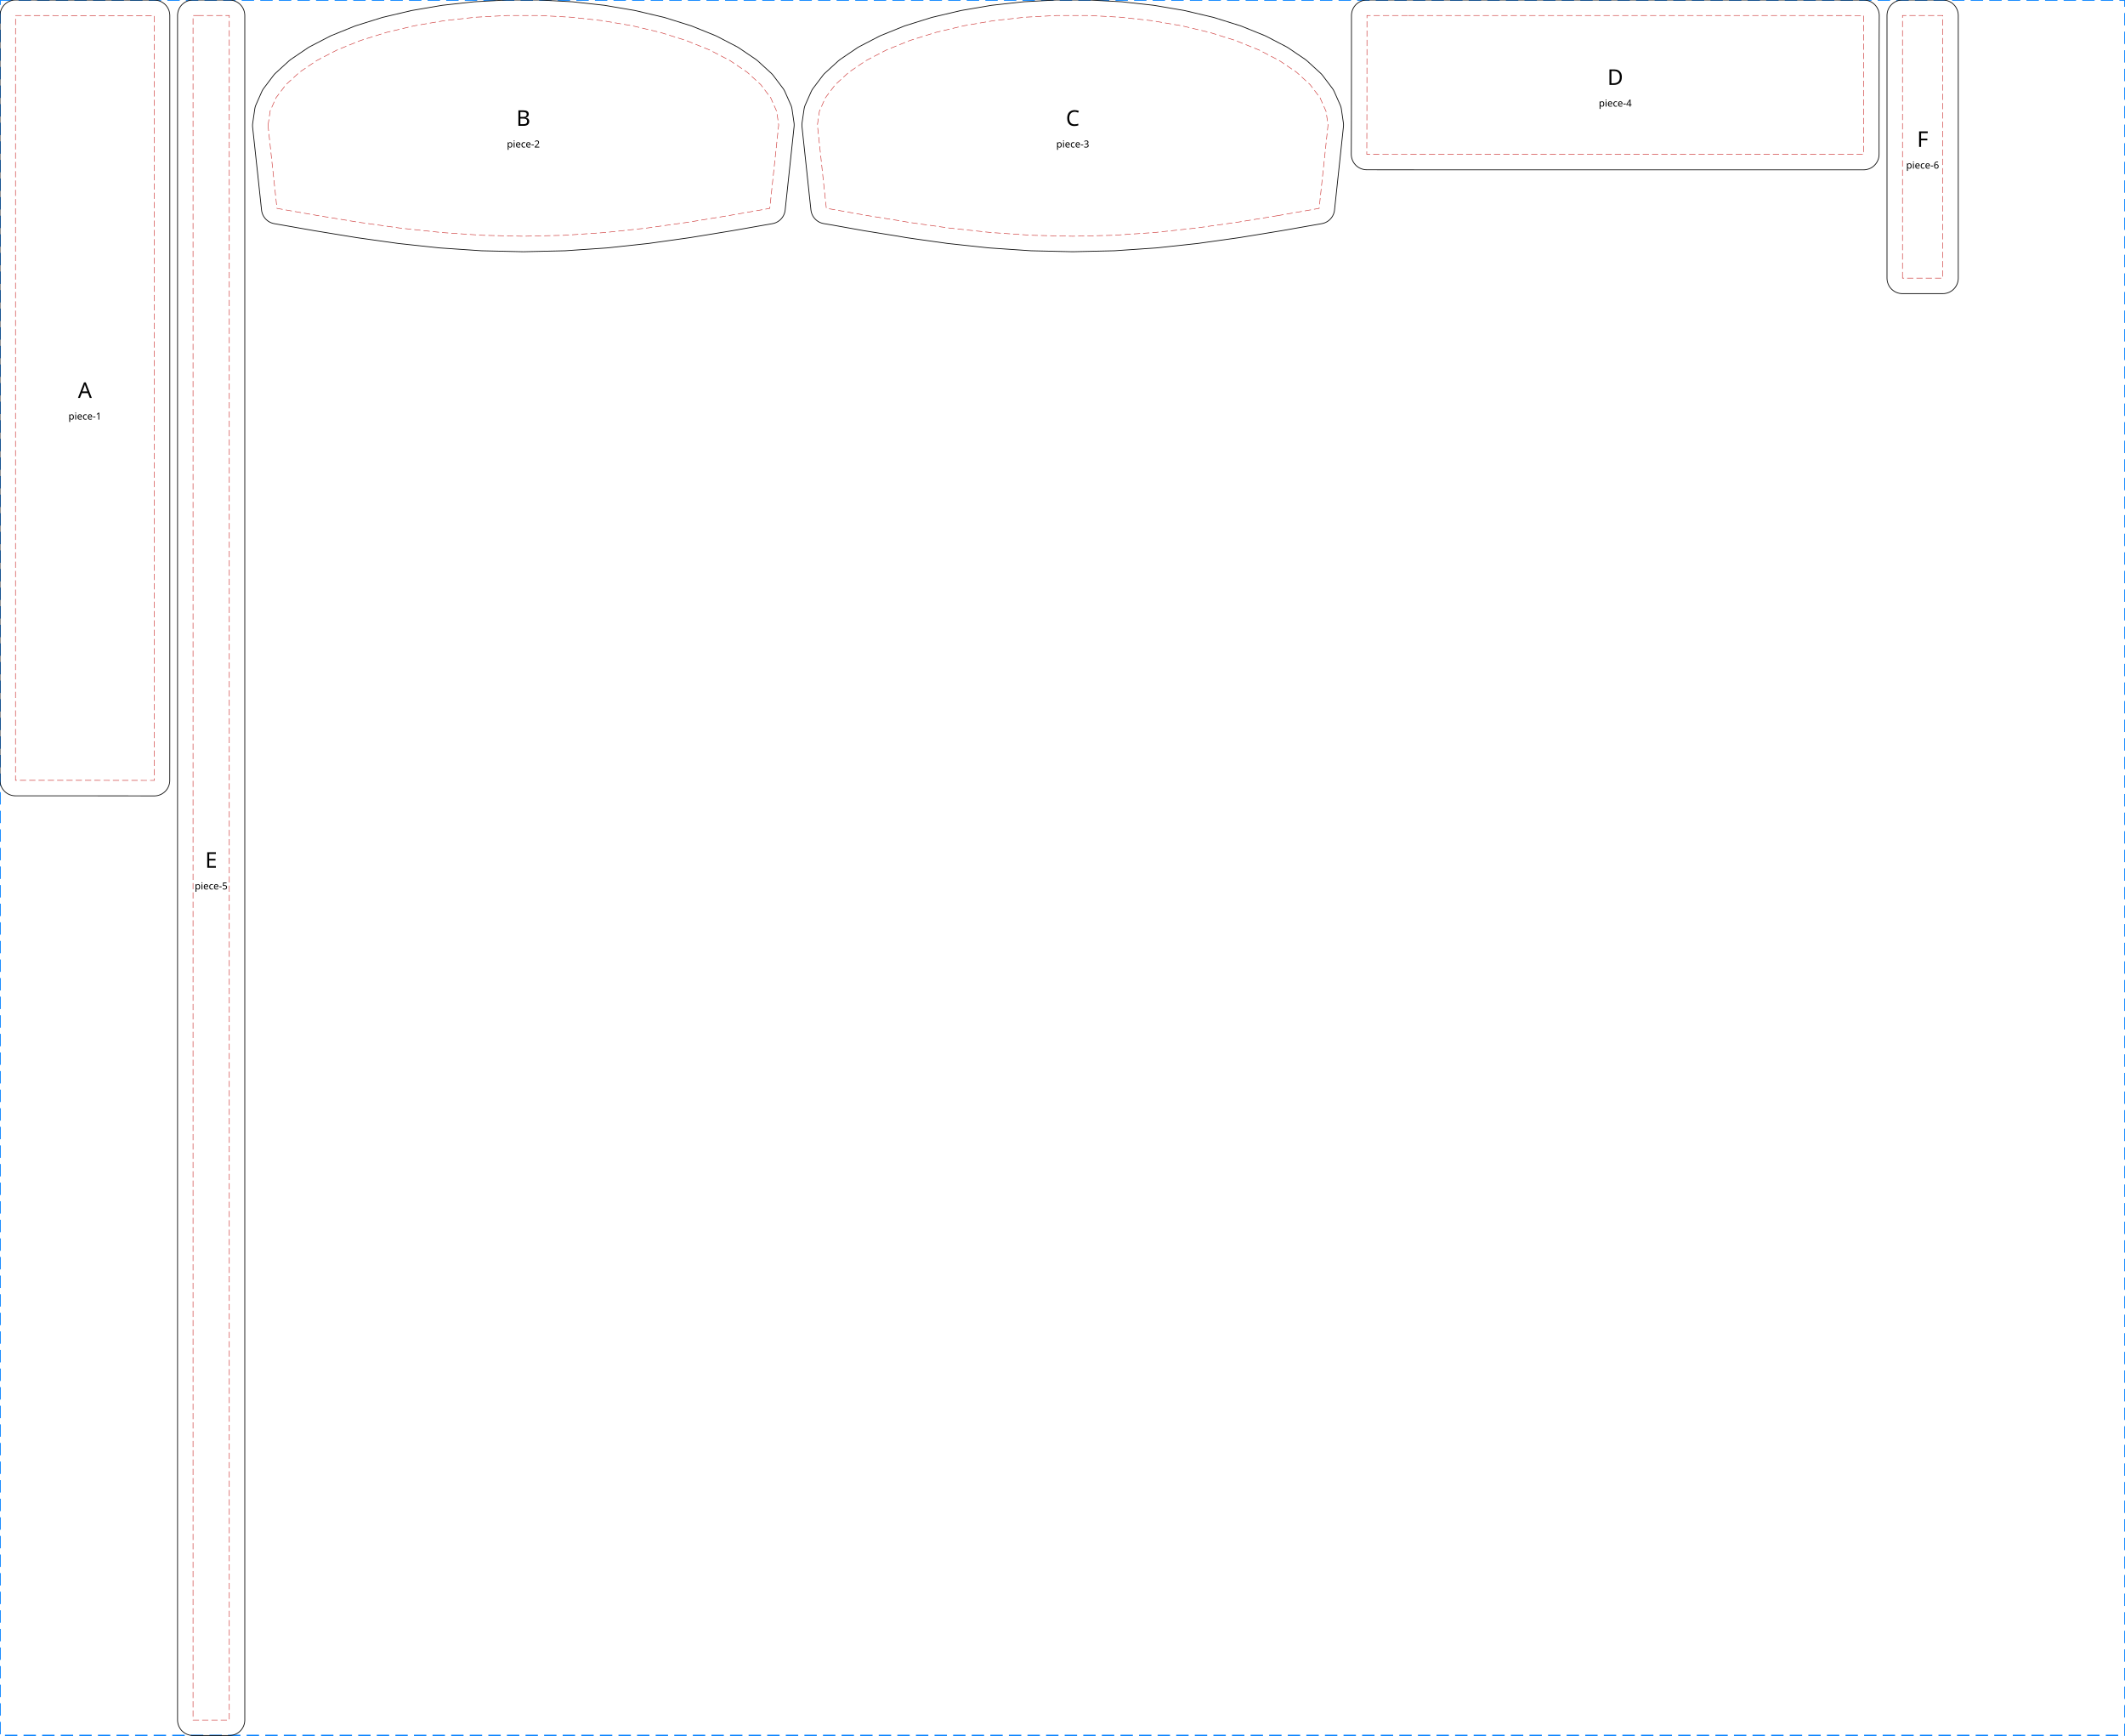
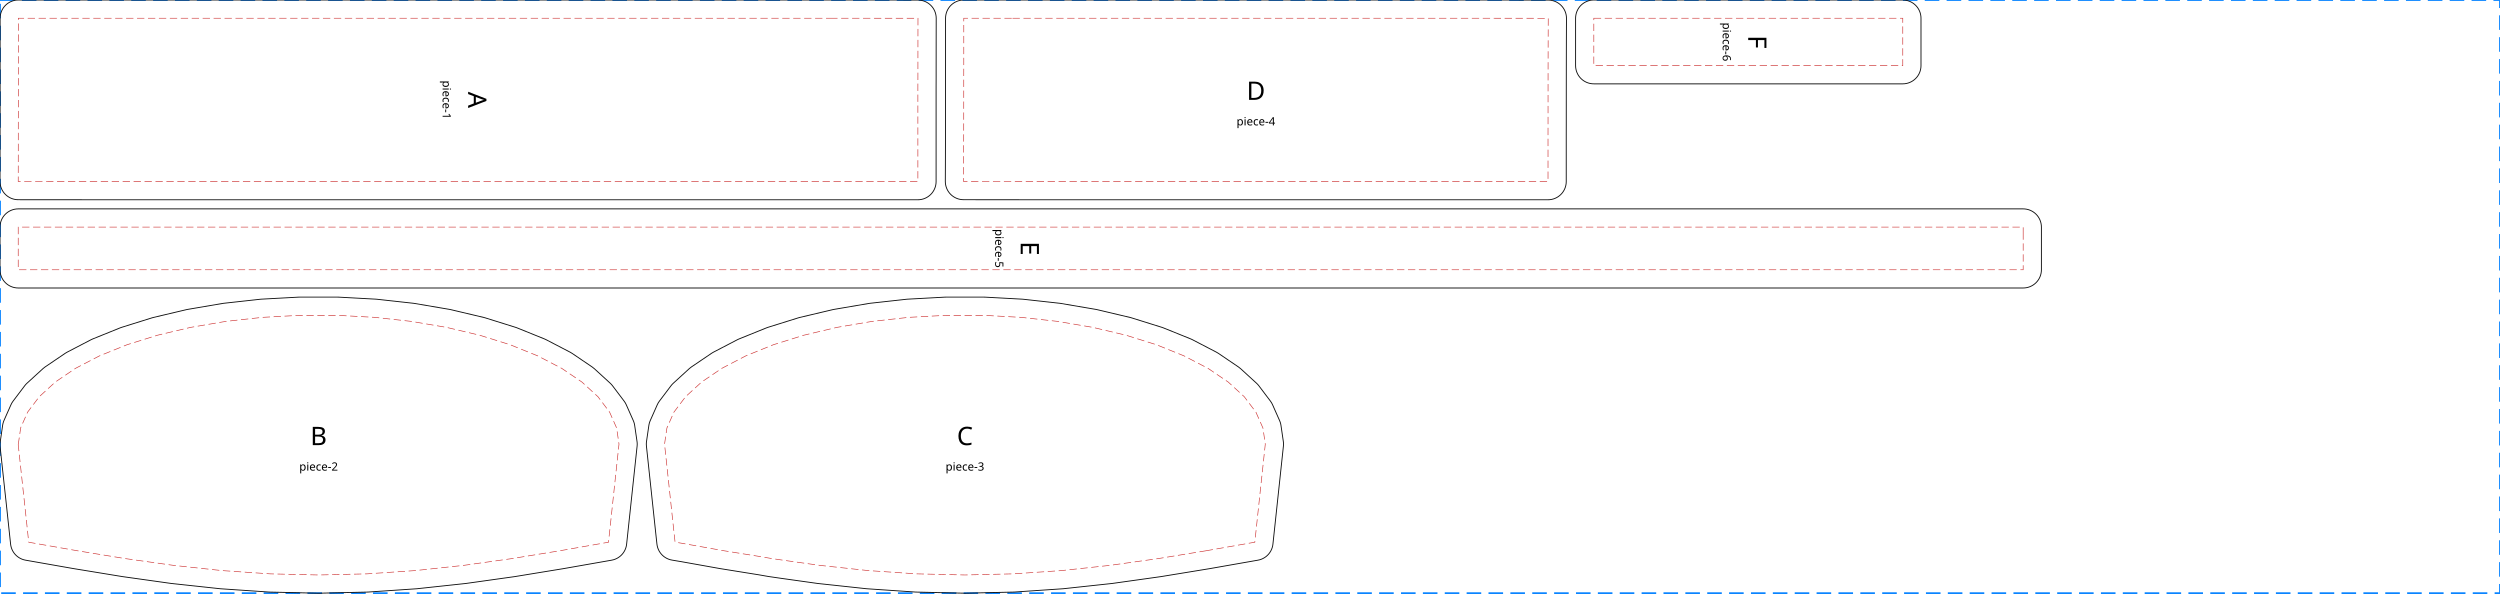
- <svg xmlns="http://www.w3.org/2000/svg" width="1371.6mm" height="1119.999mm" viewBox="0 0 1371.600 1119.999">
-   <rect x="0" y="0" width="1371.600" height="1119.999" fill="none" stroke="#0a84ff" stroke-width="1" stroke-dasharray="8 4" />
-   <g id="piece-1-c1" class="piece" transform="translate(0.000 0.000) rotate(0)">
+ <svg xmlns="http://www.w3.org/2000/svg" width="1371.6mm" height="325.453mm" viewBox="0 0 1371.600 325.453">
+   <rect x="0" y="0" width="1371.600" height="325.453" fill="none" stroke="#0a84ff" stroke-width="1" stroke-dasharray="8 4" />
+   <g id="piece-1-c1" class="piece" transform="translate(513.640 0.000) rotate(90)">
    <polygon points="0.004,58.146 0.003,64.166 0.002,68.673 0.002,73.159 0.001,77.960 0.001,82.739 0.001,88.064 0.001,93.365 0.000,99.355 0.000,105.319 0.000,112.042 0.000,118.734 0.000,123.718 0.000,128.670 0.000,133.621 0.000,139.076 0.000,144.494 0.000,149.913 0.000,155.793 0.000,161.635 0.000,167.476 0.000,173.724 0.000,179.930 0.000,186.136 0.000,192.679 0.000,199.179 0.000,205.679 0.000,210.761 0.000,215.798 0.000,220.835 0.000,225.871 0.000,231.053 0.000,236.188 0.000,241.324 0.000,246.459 0.000,251.674 0.000,256.843 0.000,262.012 0.000,267.181 0.000,272.362 0.000,277.498 0.000,282.633 0.000,287.769 0.000,292.850 0.000,297.887 0.000,302.924 0.000,307.961 0.000,314.504 0.000,321.004 0.000,327.504 0.000,333.752 0.000,339.958 0.000,346.164 0.000,352.044 0.000,357.886 0.000,363.727 0.000,369.182 0.000,374.600 0.000,380.019 0.000,385.003 0.000,389.955 0.000,394.906 0.000,401.628 0.000,408.320 0.000,414.311 0.000,420.275 0.000,425.599 0.000,430.900 0.000,435.701 0.000,440.480 0.000,444.986 0.000,449.472 0.000,455.507 0.000,461.541 0.000,467.575 0.000,473.609 0.000,479.644 0.000,485.678 0.000,491.712 0.000,497.934 0.000,503.581 0.048,504.561 0.192,505.532 0.431,506.484 0.761,507.408 1.181,508.295 1.685,509.137 2.270,509.925 2.929,510.652 3.656,511.311 4.444,511.896 5.286,512.400 6.173,512.820 7.097,513.150 8.049,513.389 9.020,513.533 10.000,513.581 16.229,513.581 22.657,513.581 29.086,513.581 35.515,513.581 41.943,513.581 48.372,513.581 54.801,513.581 61.212,513.581 67.433,513.603 67.464,513.603 73.873,513.605 80.284,513.610 86.698,513.617 93.117,513.627 99.547,513.640 100.528,513.594 101.499,513.452 102.452,513.215 103.377,512.886 104.265,512.468 105.108,511.965 105.898,511.381 106.627,510.723 107.287,509.997 107.873,509.209 108.379,508.368 108.801,507.481 109.133,506.557 109.373,505.605 109.518,504.634 109.568,503.654 109.576,497.636 109.582,491.617 109.587,485.598 109.590,479.577 109.593,473.557 109.595,467.536 109.596,461.515 109.598,455.494 109.598,449.474 109.599,444.967 109.600,440.481 109.600,435.680 109.600,430.901 109.600,425.576 109.601,420.275 109.601,414.285 109.601,408.321 109.601,401.599 109.601,394.906 109.601,389.922 109.601,384.970 109.601,380.019 109.601,374.564 109.601,369.146 109.601,363.727 109.601,357.847 109.601,346.164 109.601,339.916 109.601,333.710 109.601,314.461 109.601,307.961 109.601,302.879 109.601,297.842 109.601,292.805 109.601,287.769 109.601,282.587 109.601,272.316 109.601,267.181 109.601,261.966 109.601,251.628 109.601,246.459 109.601,236.142 109.601,231.007 109.601,225.871 109.601,210.716 109.601,205.679 109.601,199.136 109.601,192.636 109.601,186.136 109.601,179.888 109.601,173.682 109.601,167.476 109.601,161.596 109.601,155.754 109.601,149.913 109.601,144.458 109.601,139.040 109.601,133.621 109.601,128.637 109.601,123.685 109.601,68.654 109.601,64.168 109.601,58.134 109.601,52.099 109.601,46.065 109.601,40.031 109.601,33.996 109.601,27.962 109.601,21.928 109.601,15.706 109.601,10.059 109.553,9.079 109.409,8.108 109.171,7.156 108.840,6.232 108.420,5.345 107.916,4.504 107.331,3.715 106.672,2.988 105.945,2.329 105.157,1.745 104.315,1.240 103.428,0.820 102.504,0.490 101.552,0.251 100.581,0.107 99.601,0.059 86.944,0.059 80.515,0.059 74.087,0.059 67.658,0.059 61.229,0.059 54.800,0.059 48.390,0.059 42.168,0.037 42.137,0.037 35.728,0.035 29.317,0.030 22.903,0.023 16.484,0.013 10.054,0.000 9.074,0.046 8.102,0.188 7.149,0.425 6.224,0.754 5.336,1.172 4.493,1.675 3.703,2.259 2.975,2.917 2.314,3.643 1.728,4.431 1.222,5.272 0.801,6.159 0.468,7.083 0.228,8.035 0.083,9.006 0.033,9.986 0.025,16.004 0.019,22.023 0.014,28.042 0.011,34.063 0.008,40.083 0.006,46.104 0.005,52.125" fill="none" stroke="#111" stroke-width="0.5" />
    <polygon points="10.004,58.147 10.005,52.127 10.006,46.106 10.008,40.086 10.011,34.067 10.014,28.048 10.019,22.031 10.025,16.014 10.033,10.000 16.466,10.013 22.890,10.023 29.309,10.030 35.722,10.035 42.133,10.037 48.372,10.059 54.801,10.059 61.229,10.059 67.658,10.059 74.087,10.059 80.515,10.059 86.944,10.059 93.372,10.059 99.601,10.059 99.601,15.706 99.601,21.928 99.601,27.962 99.601,33.996 99.601,40.031 99.601,46.065 99.601,52.099 99.601,58.134 99.601,64.168 99.601,68.654 99.601,73.160 99.601,77.939 99.601,82.740 99.601,88.041 99.601,93.365 99.601,99.329 99.601,105.320 99.601,112.012 99.601,118.734 99.601,123.685 99.601,128.637 99.601,133.621 99.601,139.040 99.601,144.458 99.601,149.913 99.601,155.754 99.601,161.596 99.601,167.476 99.601,173.682 99.601,179.888 99.601,186.136 99.601,192.636 99.601,199.136 99.601,205.679 99.601,210.716 99.601,215.753 99.601,220.790 99.601,225.871 99.601,231.007 99.601,236.143 99.601,241.278 99.601,246.459 99.601,251.628 99.601,256.797 99.601,261.966 99.601,267.181 99.601,272.316 99.601,277.452 99.601,282.587 99.601,287.769 99.601,292.805 99.601,297.842 99.601,302.879 99.601,307.961 99.601,314.461 99.601,320.961 99.601,327.504 99.601,333.710 99.601,339.916 99.601,346.164 99.601,352.005 99.601,357.847 99.601,363.727 99.601,369.146 99.601,374.564 99.601,380.019 99.601,384.970 99.601,389.922 99.601,394.906 99.601,401.598 99.601,408.320 99.601,414.284 99.601,420.275 99.600,425.576 99.600,430.900 99.600,435.679 99.600,440.480 99.599,444.966 99.598,449.472 99.598,455.493 99.596,461.513 99.595,467.534 99.593,473.554 99.590,479.573 99.587,485.592 99.582,491.609 99.576,497.626 99.568,503.640 93.135,503.627 86.711,503.617 80.293,503.610 73.879,503.605 67.468,503.603 61.229,503.581 54.801,503.581 48.372,503.581 41.943,503.581 35.515,503.581 29.086,503.581 22.657,503.581 16.229,503.581 10.000,503.581 10.000,497.934 10.000,491.712 10.000,485.678 10.000,479.644 10.000,473.609 10.000,467.575 10.000,461.541 10.000,455.507 10.000,449.472 10.000,444.986 10.000,440.480 10.000,435.701 10.000,430.900 10.000,425.599 10.000,420.275 10.000,414.311 10.000,408.320 10.000,401.628 10.000,394.906 10.000,389.955 10.000,385.003 10.000,380.019 10.000,374.600 10.000,369.182 10.000,363.727 10.000,357.886 10.000,352.044 10.000,346.164 10.000,339.958 10.000,333.752 10.000,327.504 10.000,321.004 10.000,314.504 10.000,307.961 10.000,302.924 10.000,297.887 10.000,292.850 10.000,287.769 10.000,282.633 10.000,277.498 10.000,272.362 10.000,267.181 10.000,262.012 10.000,256.843 10.000,251.674 10.000,246.459 10.000,241.324 10.000,236.188 10.000,231.053 10.000,225.871 10.000,220.835 10.000,215.798 10.000,210.761 10.000,205.679 10.000,199.179 10.000,192.679 10.000,186.136 10.000,179.930 10.000,173.724 10.000,167.476 10.000,161.635 10.000,155.793 10.000,149.913 10.000,144.494 10.000,139.076 10.000,133.621 10.000,128.670 10.000,123.718 10.000,118.734 10.000,112.042 10.000,105.320 10.000,99.356 10.001,93.365 10.001,88.064 10.001,82.740 10.001,77.961 10.002,73.160 10.002,68.674 10.003,64.168" fill="none" stroke="#c33" stroke-width="0.35" stroke-dasharray="4 2" />
    <text x="54.8" y="256.8" font-size="14.0" text-anchor="middle" font-family="sans-serif">A<tspan x="54.8" dy="14.0" font-size="6.3">piece-1</tspan>
    </text>
  </g>
-   <g id="piece-5-c1" class="piece" transform="translate(114.601 0.000) rotate(0)">
+   <g id="piece-5-c1" class="piece" transform="translate(1119.999 114.601) rotate(90)">
    <polygon points="30.476,0.000 10.001,0.000 9.021,0.048 8.050,0.192 7.098,0.431 6.174,0.761 5.287,1.181 4.445,1.685 3.657,2.270 2.930,2.929 2.271,3.656 1.686,4.444 1.181,5.286 0.762,6.173 0.431,7.097 0.193,8.049 0.049,9.020 0.001,10.000 0.001,14.297 0.001,18.594 0.001,22.891 0.001,27.187 0.001,31.484 0.001,35.781 0.001,44.375 0.001,48.672 0.001,52.969 0.001,57.266 0.001,61.562 0.001,65.859 0.001,74.453 0.001,78.750 0.001,83.047 0.001,91.641 0.001,95.937 0.001,100.234 0.001,104.531 0.001,108.828 0.001,113.125 0.001,117.422 0.001,121.719 0.001,126.015 0.001,130.312 0.001,134.609 0.001,138.906 0.001,143.203 0.001,151.797 0.001,156.094 0.001,160.390 0.001,164.687 0.001,168.984 0.001,173.281 0.001,186.172 0.001,190.469 0.001,194.765 0.001,199.062 0.001,203.359 0.001,207.656 0.001,211.953 0.001,216.250 0.001,220.547 0.001,229.140 0.001,233.437 0.001,237.734 0.001,242.031 0.001,246.328 0.001,250.625 0.001,263.515 0.001,267.812 0.001,272.109 0.001,276.406 0.001,280.703 0.001,293.593 0.000,297.890 0.000,302.187 0.000,306.484 0.000,310.781 0.000,323.671 0.000,327.968 0.000,332.265 0.000,336.562 0.000,340.859 0.000,345.156 0.000,349.453 0.000,358.046 0.000,366.640 0.000,370.937 0.000,375.234 0.000,388.124 0.000,392.421 0.000,396.718 0.000,401.015 0.000,409.609 0.000,418.203 0.000,422.499 0.000,426.796 0.000,431.093 0.000,435.390 0.000,439.687 0.000,443.984 0.000,448.281 0.000,461.171 0.000,465.468 0.000,469.765 0.000,478.359 0.000,482.656 0.000,486.953 0.000,491.249 0.000,495.546 0.000,504.140 0.000,508.437 0.000,512.734 0.000,517.031 0.000,521.327 0.000,525.624 0.000,529.921 0.000,534.218 0.000,538.515 0.000,542.812 0.000,547.109 0.000,555.702 0.000,559.999 0.000,564.296 0.000,572.890 0.000,581.484 0.000,585.781 0.000,590.077 0.000,598.671 0.000,602.968 0.000,607.265 0.000,615.859 0.000,620.156 0.000,624.452 0.000,633.046 0.000,637.343 0.000,641.640 0.000,645.937 0.000,650.234 0.000,654.531 0.000,658.827 0.000,663.124 0.000,667.421 0.000,676.015 0.000,684.609 0.000,693.202 0.000,697.499 0.000,701.796 0.000,710.390 0.000,718.984 0.000,723.280 0.000,727.577 0.000,736.171 0.000,740.468 0.000,744.765 0.000,757.655 0.000,761.952 0.000,766.249 0.000,770.546 0.000,774.843 0.000,787.734 0.000,792.030 0.000,796.327 0.000,800.624 0.000,804.921 0.000,813.515 0.000,822.108 0.000,830.702 0.000,834.999 0.000,847.890 0.000,856.483 0.000,860.780 0.000,865.077 0.000,873.671 0.000,877.968 0.000,882.265 0.000,895.155 0.000,899.452 0.000,903.749 0.000,908.046 0.000,912.343 0.000,925.233 0.000,929.530 0.000,933.827 0.000,942.421 0.000,946.718 0.000,951.015 0.000,959.608 0.000,972.499 0.000,976.796 0.000,985.389 0.000,989.686 0.000,993.983 0.000,1002.577 0.000,1011.171 0.000,1015.468 0.000,1019.764 0.000,1024.061 0.000,1032.655 0.000,1036.952 0.000,1041.249 0.000,1045.546 0.000,1049.843 0.000,1054.139 0.000,1058.436 0.000,1062.733 0.000,1067.030 0.000,1071.327 0.000,1075.624 0.000,1079.921 0.000,1084.218 0.000,1088.514 0.000,1092.811 0.000,1097.108 0.000,1101.405 0.000,1105.702 0.000,1109.999 0.048,1110.979 0.192,1111.950 0.431,1112.902 0.761,1113.826 1.181,1114.713 1.685,1115.554 2.270,1116.343 2.929,1117.070 3.656,1117.729 4.444,1118.313 5.286,1118.818 6.173,1119.238 7.097,1119.568 8.049,1119.807 9.020,1119.951 10.000,1119.999 12.925,1119.999 15.850,1119.999 18.775,1119.999 24.625,1119.999 27.550,1119.999 30.475,1119.999 33.400,1119.999 34.380,1119.951 35.351,1119.807 36.303,1119.568 37.227,1119.238 38.114,1118.818 38.956,1118.313 39.744,1117.729 40.471,1117.070 41.130,1116.343 41.715,1115.554 42.219,1114.713 42.639,1113.826 42.969,1112.902 43.208,1111.950 43.352,1110.979 43.400,1109.999 43.400,1105.702 43.400,1101.405 43.400,1097.108 43.400,1092.811 43.400,1088.514 43.400,1084.218 43.400,1079.921 43.400,1075.624 43.400,1071.327 43.400,1067.030 43.400,1062.733 43.400,1058.436 43.400,1054.139 43.400,1049.843 43.400,1045.546 43.400,1041.249 43.400,1036.952 43.400,1032.655 43.400,1028.358 43.400,1024.061 43.400,1019.764 43.400,1015.468 43.400,1011.171 43.400,1006.874 43.400,1002.577 43.400,998.280 43.400,993.983 43.400,989.686 43.400,985.389 43.400,981.093 43.400,976.796 43.400,972.499 43.400,968.202 43.400,963.905 43.400,959.608 43.400,955.311 43.400,951.015 43.400,946.718 43.400,942.421 43.400,938.124 43.400,933.827 43.400,929.530 43.400,925.233 43.400,920.936 43.400,916.640 43.400,912.343 43.400,908.046 43.400,903.749 43.400,899.452 43.400,895.155 43.400,890.858 43.400,886.562 43.400,882.265 43.400,877.968 43.400,873.671 43.400,869.374 43.400,865.077 43.400,860.780 43.400,856.483 43.400,852.187 43.400,847.890 43.400,843.593 43.400,834.999 43.400,830.702 43.400,826.405 43.400,822.108 43.400,817.812 43.400,813.515 43.400,809.218 43.400,804.921 43.400,800.624 43.400,796.327 43.400,792.030 43.400,787.734 43.400,783.437 43.400,779.140 43.400,774.843 43.400,770.546 43.400,766.249 43.400,761.952 43.400,757.655 43.400,753.359 43.400,744.765 43.400,740.468 43.400,736.171 43.400,727.577 43.400,723.280 43.400,718.984 43.400,710.390 43.400,706.093 43.400,701.796 43.400,697.499 43.400,693.202 43.400,688.905 43.400,684.609 43.400,680.312 43.400,676.015 43.400,671.718 43.400,667.421 43.400,663.124 43.400,658.827 43.400,654.531 43.400,650.234 43.400,645.937 43.400,641.640 43.400,637.343 43.400,633.046 43.400,628.749 43.400,624.452 43.400,620.156 43.400,615.859 43.400,611.562 43.400,607.265 43.400,602.968 43.400,598.671 43.400,594.374 43.400,590.077 43.400,585.781 43.400,581.484 43.400,572.890 43.400,568.593 43.400,564.296 43.400,559.999 43.400,555.703 43.400,551.406 43.400,547.109 43.400,538.515 43.400,534.218 43.400,525.624 43.400,521.328 43.400,517.031 43.400,512.734 43.400,508.437 43.400,504.140 43.400,499.843 43.400,491.249 43.400,486.953 43.400,482.656 43.400,478.359 43.400,474.062 43.400,469.765 43.400,465.468 43.400,461.171 43.400,456.875 43.400,452.578 43.400,448.281 43.400,443.984 43.400,439.687 43.400,435.390 43.400,431.093 43.400,426.796 43.400,418.203 43.400,413.906 43.400,409.609 43.400,405.312 43.400,401.015 43.400,396.718 43.400,392.422 43.400,383.828 43.400,379.531 43.400,375.234 43.400,370.937 43.400,366.640 43.400,362.343 43.400,358.047 43.400,353.750 43.400,349.453 43.400,345.156 43.400,340.859 43.400,336.562 43.400,332.265 43.400,327.969 43.400,323.672 43.400,319.375 43.400,310.781 43.400,306.484 43.400,302.187 43.400,297.890 43.400,293.593 43.400,289.297 43.400,285.000 43.400,280.703 43.400,276.406 43.400,272.109 43.400,267.812 43.400,263.515 43.400,259.218 43.400,250.625 43.400,246.328 43.400,242.031 43.400,237.734 43.400,233.437 43.400,229.140 43.401,224.844 43.401,220.547 43.401,216.250 43.401,211.953 43.401,207.656 43.401,203.359 43.401,199.062 43.401,194.765 43.401,190.469 43.401,186.172 43.401,181.875 43.401,177.578 43.401,173.281 43.401,168.984 43.401,164.687 43.401,160.391 43.401,156.094 43.401,151.797 43.401,147.500 43.401,143.203 43.401,138.906 43.401,134.609 43.401,130.312 43.401,126.016 43.401,121.719 43.401,117.422 43.401,113.125 43.401,108.828 43.401,104.531 43.401,100.234 43.401,91.641 43.401,87.344 43.401,83.047 43.401,78.750 43.401,74.453 43.401,70.156 43.401,65.859 43.401,61.563 43.401,57.266 43.401,52.969 43.401,48.672 43.401,44.375 43.401,40.078 43.401,35.781 43.401,31.484 43.401,27.188 43.401,22.891 43.401,18.594 43.401,14.297 43.401,10.000 43.352,9.020 43.208,8.049 42.970,7.097 42.639,6.173 42.220,5.286 41.715,4.444 41.131,3.656 40.472,2.929 39.745,2.270 38.956,1.685 38.115,1.181 37.228,0.761 36.304,0.431 35.352,0.192 34.381,0.048 33.401,0.000" fill="none" stroke="#111" stroke-width="0.5" />
    <polygon points="12.926,10.000 15.851,10.000 18.776,10.000 21.701,10.000 24.626,10.000 27.551,10.000 30.476,10.000 33.401,10.000 33.401,14.297 33.401,18.594 33.401,22.891 33.401,27.188 33.401,31.484 33.401,35.781 33.401,40.078 33.401,44.375 33.401,48.672 33.401,52.969 33.401,57.266 33.401,61.563 33.401,65.859 33.401,70.156 33.401,74.453 33.401,78.750 33.401,83.047 33.401,87.344 33.401,91.641 33.401,95.937 33.401,100.234 33.401,104.531 33.401,108.828 33.401,113.125 33.401,117.422 33.401,121.719 33.401,126.016 33.401,130.312 33.401,134.609 33.401,138.906 33.401,143.203 33.401,147.500 33.401,151.797 33.401,156.094 33.401,160.391 33.401,164.687 33.401,168.984 33.401,173.281 33.401,177.578 33.401,181.875 33.401,186.172 33.401,190.469 33.401,194.765 33.401,199.062 33.401,203.359 33.401,207.656 33.401,211.953 33.401,216.250 33.401,220.547 33.401,224.844 33.400,229.140 33.400,233.437 33.400,237.734 33.400,242.031 33.400,246.328 33.400,250.625 33.400,254.922 33.400,259.218 33.400,263.515 33.400,267.812 33.400,272.109 33.400,276.406 33.400,280.703 33.400,285.000 33.400,289.297 33.400,293.593 33.400,297.890 33.400,302.187 33.400,306.484 33.400,310.781 33.400,315.078 33.400,319.375 33.400,323.672 33.400,327.969 33.400,332.265 33.400,336.562 33.400,340.859 33.400,345.156 33.400,349.453 33.400,353.750 33.400,358.047 33.400,362.343 33.400,366.640 33.400,370.937 33.400,375.234 33.400,379.531 33.400,383.828 33.400,388.125 33.400,392.422 33.400,396.718 33.400,401.015 33.400,405.312 33.400,409.609 33.400,413.906 33.400,418.203 33.400,422.500 33.400,426.796 33.400,431.093 33.400,435.390 33.400,439.687 33.400,443.984 33.400,448.281 33.400,452.578 33.400,456.875 33.400,461.171 33.400,465.468 33.400,469.765 33.400,474.062 33.400,478.359 33.400,482.656 33.400,486.953 33.400,491.249 33.400,495.546 33.400,499.843 33.400,504.140 33.400,508.437 33.400,512.734 33.400,517.031 33.400,521.327 33.400,525.624 33.400,529.921 33.400,534.218 33.400,538.515 33.400,542.812 33.400,547.109 33.400,551.406 33.400,555.703 33.400,559.999 33.400,564.296 33.400,568.593 33.400,572.890 33.400,577.187 33.400,581.484 33.400,585.781 33.400,590.077 33.400,594.374 33.400,598.671 33.400,602.968 33.400,607.265 33.400,611.562 33.400,615.859 33.400,620.156 33.400,624.452 33.400,628.749 33.400,633.046 33.400,637.343 33.400,641.640 33.400,645.937 33.400,650.234 33.400,654.531 33.400,658.827 33.400,663.124 33.400,667.421 33.400,671.718 33.400,676.015 33.400,680.312 33.400,684.609 33.400,688.905 33.400,693.202 33.400,697.499 33.400,701.796 33.400,706.093 33.400,710.390 33.400,714.687 33.400,718.984 33.400,723.280 33.400,727.577 33.400,731.874 33.400,736.171 33.400,740.468 33.400,744.765 33.400,749.062 33.400,753.359 33.400,757.655 33.400,761.952 33.400,766.249 33.400,770.546 33.400,774.843 33.400,779.140 33.400,783.437 33.400,787.734 33.400,792.030 33.400,796.327 33.400,800.624 33.400,804.921 33.400,809.218 33.400,813.515 33.400,817.812 33.400,822.108 33.400,826.405 33.400,830.702 33.400,834.999 33.400,839.296 33.400,843.593 33.400,847.890 33.400,852.187 33.400,856.483 33.400,860.780 33.400,865.077 33.400,869.374 33.400,873.671 33.400,877.968 33.400,882.265 33.400,886.561 33.400,890.858 33.400,895.155 33.400,899.452 33.400,903.749 33.400,908.046 33.400,912.343 33.400,916.640 33.400,920.936 33.400,925.233 33.400,929.530 33.400,933.827 33.400,938.124 33.400,942.421 33.400,946.718 33.400,951.015 33.400,955.311 33.400,959.608 33.400,963.905 33.400,968.202 33.400,972.499 33.400,976.796 33.400,981.093 33.400,985.389 33.400,989.686 33.400,993.983 33.400,998.280 33.400,1002.577 33.400,1006.874 33.400,1011.171 33.400,1015.468 33.400,1019.764 33.400,1024.061 33.400,1028.358 33.400,1032.655 33.400,1036.952 33.400,1041.249 33.400,1045.546 33.400,1049.843 33.400,1054.139 33.400,1058.436 33.400,1062.733 33.400,1067.030 33.400,1071.327 33.400,1075.624 33.400,1079.921 33.400,1084.218 33.400,1088.514 33.400,1092.811 33.400,1097.108 33.400,1101.405 33.400,1105.702 33.400,1109.999 30.475,1109.999 27.550,1109.999 24.625,1109.999 21.700,1109.999 18.775,1109.999 15.850,1109.999 12.925,1109.999 10.000,1109.999 10.000,1105.702 10.000,1101.405 10.000,1097.108 10.000,1092.811 10.000,1088.514 10.000,1084.218 10.000,1079.921 10.000,1075.624 10.000,1071.327 10.000,1067.030 10.000,1062.733 10.000,1058.436 10.000,1054.139 10.000,1049.843 10.000,1045.546 10.000,1041.249 10.000,1036.952 10.000,1032.655 10.000,1028.358 10.000,1024.061 10.000,1019.764 10.000,1015.468 10.000,1011.171 10.000,1006.874 10.000,1002.577 10.000,998.280 10.000,993.983 10.000,989.686 10.000,985.389 10.000,981.093 10.000,976.796 10.000,972.499 10.000,968.202 10.000,963.905 10.000,959.608 10.000,955.311 10.000,951.015 10.000,946.718 10.000,942.421 10.000,938.124 10.000,933.827 10.000,929.530 10.000,925.233 10.000,920.936 10.000,916.640 10.000,912.343 10.000,908.046 10.000,903.749 10.000,899.452 10.000,895.155 10.000,890.858 10.000,886.561 10.000,882.265 10.000,877.968 10.000,873.671 10.000,869.374 10.000,865.077 10.000,860.780 10.000,856.483 10.000,852.187 10.000,847.890 10.000,843.593 10.000,839.296 10.000,834.999 10.000,830.702 10.000,826.405 10.000,822.108 10.000,817.812 10.000,813.515 10.000,809.218 10.000,804.921 10.000,800.624 10.000,796.327 10.000,792.030 10.000,787.734 10.000,783.437 10.000,779.140 10.000,774.843 10.000,770.546 10.000,766.249 10.000,761.952 10.000,757.655 10.000,753.359 10.000,749.062 10.000,744.765 10.000,740.468 10.000,736.171 10.000,731.874 10.000,727.577 10.000,723.280 10.000,718.984 10.000,714.687 10.000,710.390 10.000,706.093 10.000,701.796 10.000,697.499 10.000,693.202 10.000,688.905 10.000,684.609 10.000,680.312 10.000,676.015 10.000,671.718 10.000,667.421 10.000,663.124 10.000,658.827 10.000,654.531 10.000,650.234 10.000,645.937 10.000,641.640 10.000,637.343 10.000,633.046 10.000,628.749 10.000,624.452 10.000,620.156 10.000,615.859 10.000,611.562 10.000,607.265 10.000,602.968 10.000,598.671 10.000,594.374 10.000,590.077 10.000,585.781 10.000,581.484 10.000,577.187 10.000,572.890 10.000,568.593 10.000,564.296 10.000,559.999 10.000,555.703 10.000,551.406 10.000,547.109 10.000,542.812 10.000,538.515 10.000,534.218 10.000,529.921 10.000,525.624 10.000,521.327 10.000,517.031 10.000,512.734 10.000,508.437 10.000,504.140 10.000,499.843 10.000,495.546 10.000,491.249 10.000,486.953 10.000,482.656 10.000,478.359 10.000,474.062 10.000,469.765 10.000,465.468 10.000,461.171 10.000,456.875 10.000,452.578 10.000,448.281 10.000,443.984 10.000,439.687 10.000,435.390 10.000,431.093 10.000,426.796 10.000,422.499 10.000,418.203 10.000,413.906 10.000,409.609 10.000,405.312 10.000,401.015 10.000,396.718 10.000,392.421 10.000,388.124 10.000,383.828 10.000,379.531 10.000,375.234 10.000,370.937 10.000,366.640 10.000,362.343 10.000,358.046 10.000,353.750 10.000,349.453 10.000,345.156 10.000,340.859 10.000,336.562 10.000,332.265 10.000,327.968 10.000,323.671 10.000,319.375 10.000,315.078 10.000,310.781 10.000,306.484 10.000,302.187 10.000,297.890 10.001,293.593 10.001,289.297 10.001,285.000 10.001,280.703 10.001,276.406 10.001,272.109 10.001,267.812 10.001,263.515 10.001,259.218 10.001,254.922 10.001,250.625 10.001,246.328 10.001,242.031 10.001,237.734 10.001,233.437 10.001,229.140 10.001,224.844 10.001,220.547 10.001,216.250 10.001,211.953 10.001,207.656 10.001,203.359 10.001,199.062 10.001,194.765 10.001,190.469 10.001,186.172 10.001,181.875 10.001,177.578 10.001,173.281 10.001,168.984 10.001,164.687 10.001,160.390 10.001,156.094 10.001,151.797 10.001,147.500 10.001,143.203 10.001,138.906 10.001,134.609 10.001,130.312 10.001,126.015 10.001,121.719 10.001,117.422 10.001,113.125 10.001,108.828 10.001,104.531 10.001,100.234 10.001,95.937 10.001,91.641 10.001,87.344 10.001,83.047 10.001,78.750 10.001,74.453 10.001,70.156 10.001,65.859 10.001,61.562 10.001,57.266 10.001,52.969 10.001,48.672 10.001,44.375 10.001,40.078 10.001,35.781 10.001,31.484 10.001,27.187 10.001,22.891 10.001,18.594 10.001,14.297 10.001,10.000" fill="none" stroke="#c33" stroke-width="0.35" stroke-dasharray="4 2" />
    <text x="21.7" y="560.0" font-size="14.0" text-anchor="middle" font-family="sans-serif">E<tspan x="21.7" dy="14.0" font-size="6.3">piece-5</tspan>
    </text>
  </g>
-   <g id="piece-2-c1" class="piece" transform="translate(163.002 0.000) rotate(0)">
+   <g id="piece-2-c1" class="piece" transform="translate(0.000 163.002) rotate(0)">
    <polygon points="0.055,82.089 0.704,88.068 1.349,94.037 1.991,100.000 2.630,105.961 2.634,105.992 3.266,111.713 3.906,117.695 4.547,123.695 5.189,129.696 5.815,135.546 5.969,136.526 6.220,137.486 6.564,138.417 6.999,139.308 7.521,140.153 8.123,140.941 8.801,141.666 9.547,142.320 10.354,142.897 11.215,143.391 12.120,143.797 13.061,144.112 14.029,144.332 18.948,145.196 24.496,146.169 29.803,147.101 35.111,148.033 40.417,148.964 40.532,148.984 45.838,149.852 51.146,150.720 56.453,151.588 61.761,152.457 67.066,153.325 67.289,153.359 73.922,154.290 80.556,155.222 87.191,156.154 93.822,157.086 94.142,157.125 100.773,157.840 107.407,158.555 114.042,159.271 120.672,159.985 121.068,160.020 127.698,160.469 134.333,160.919 140.967,161.368 147.597,161.818 148.042,161.838 154.672,161.991 161.307,162.144 167.941,162.298 174.571,162.451 175.033,162.451 181.663,162.298 188.297,162.144 194.932,161.991 201.562,161.838 202.007,161.818 208.637,161.368 215.271,160.919 221.906,160.469 228.536,160.020 228.932,159.985 235.562,159.271 242.197,158.555 248.831,157.840 255.463,157.125 255.782,157.086 262.413,156.154 269.048,155.222 275.682,154.290 282.315,153.359 282.538,153.325 287.843,152.457 293.151,151.588 298.458,150.720 303.766,149.852 309.072,148.984 309.187,148.964 314.493,148.033 319.801,147.101 325.108,146.169 330.656,145.196 335.575,144.332 336.543,144.112 337.484,143.797 338.389,143.391 339.250,142.897 340.057,142.320 340.803,141.666 341.481,140.941 342.083,140.153 342.605,139.308 343.040,138.417 343.384,137.486 343.635,136.526 343.789,135.546 344.415,129.695 345.057,123.695 345.699,117.695 346.340,111.695 346.951,105.984 347.588,100.030 348.224,94.077 348.861,88.123 349.546,81.720 349.600,80.883 349.584,80.044 349.497,79.210 348.646,73.386 348.204,70.364 348.032,69.474 347.780,68.603 347.451,67.758 345.521,63.404 343.589,59.046 343.064,58.027 342.427,57.073 339.239,52.852 336.049,48.627 335.464,47.922 334.816,47.274 330.419,43.253 326.018,39.229 324.882,38.332 319.342,34.576 313.801,30.819 312.803,30.224 308.411,27.940 304.008,25.650 299.614,23.365 298.746,22.965 293.720,20.934 288.685,18.900 283.657,16.869 282.895,16.596 277.314,14.851 271.726,13.105 266.145,11.360 265.463,11.173 259.418,9.743 253.365,8.311 247.319,6.881 246.696,6.755 240.280,5.662 233.858,4.568 227.442,3.475 226.861,3.393 221.849,2.840 216.832,2.285 211.814,1.731 206.802,1.177 206.247,1.132 201.113,0.853 195.973,0.573 190.834,0.294 185.700,0.015 185.157,0.000 179.982,0.000 174.802,0.000 164.447,0.000 163.904,0.015 158.770,0.294 153.631,0.573 148.491,0.853 143.357,1.132 142.802,1.177 137.790,1.731 132.773,2.285 127.755,2.840 122.744,3.393 122.162,3.475 115.746,4.568 109.324,5.662 102.908,6.755 102.286,6.881 96.239,8.311 90.186,9.743 84.141,11.173 83.459,11.360 77.878,13.105 72.290,14.851 66.710,16.596 65.947,16.869 60.920,18.900 55.885,20.934 50.858,22.965 49.990,23.365 45.596,25.650 41.194,27.940 36.801,30.224 35.804,30.819 30.262,34.576 24.722,38.332 23.586,39.229 19.185,43.253 14.788,47.274 14.141,47.922 13.556,48.627 10.365,52.852 7.177,57.073 6.540,58.027 6.016,59.047 4.752,61.897 2.214,67.621 1.884,68.467 1.632,69.339 1.460,70.231 0.743,75.145 0.101,79.575 0.015,80.410 0.000,81.250" fill="none" stroke="#111" stroke-width="0.5" />
    <polygon points="9.997,81.011 10.640,76.581 11.356,71.674 13.894,65.950 15.157,63.100 18.345,58.879 21.536,54.654 25.933,50.633 30.334,46.609 35.873,42.854 41.415,39.096 45.808,36.812 50.210,34.522 54.605,32.237 59.631,30.206 64.666,28.172 69.693,26.140 75.273,24.396 80.861,22.649 86.443,20.905 92.488,19.474 98.541,18.043 104.587,16.613 111.003,15.520 117.425,14.426 123.842,13.333 128.853,12.779 133.871,12.225 138.888,11.670 143.900,11.117 149.034,10.838 154.174,10.558 159.313,10.279 164.447,10.000 169.622,10.000 174.802,10.000 179.982,10.000 185.157,10.000 190.291,10.279 195.431,10.558 200.570,10.838 205.704,11.117 210.716,11.671 215.734,12.225 220.751,12.779 225.763,13.333 232.179,14.426 238.601,15.520 245.017,16.613 251.063,18.043 257.116,19.474 263.162,20.905 268.743,22.649 274.331,24.396 279.911,26.140 284.938,28.172 289.973,30.206 295.000,32.237 299.394,34.522 303.797,36.812 308.189,39.096 313.731,42.854 319.270,46.609 323.671,50.633 328.069,54.654 331.259,58.879 334.447,63.100 336.379,67.457 338.309,71.811 338.751,74.832 339.603,80.657 338.918,87.060 338.281,93.013 337.644,98.967 337.008,104.921 336.397,110.632 335.755,116.632 335.113,122.632 334.472,128.632 333.846,134.482 328.927,135.346 323.379,136.320 318.072,137.252 312.764,138.184 307.458,139.115 302.151,139.983 296.844,140.851 291.536,141.720 286.229,142.588 280.924,143.456 274.291,144.387 267.657,145.319 261.022,146.251 254.391,147.183 247.760,147.898 241.125,148.613 234.491,149.328 227.860,150.043 221.230,150.492 214.595,150.942 207.961,151.391 201.331,151.841 194.701,151.994 188.066,152.147 181.432,152.300 174.802,152.454 168.172,152.300 161.538,152.147 154.903,151.994 148.273,151.841 141.643,151.391 135.009,150.942 128.374,150.492 121.744,150.043 115.113,149.328 108.479,148.613 101.844,147.898 95.213,147.183 88.582,146.252 81.948,145.320 75.313,144.388 68.681,143.456 63.376,142.588 58.068,141.720 52.760,140.851 47.453,139.983 42.146,139.115 36.840,138.184 31.532,137.252 26.225,136.320 20.677,135.346 15.758,134.483 15.132,128.632 14.491,122.632 13.849,116.632 13.207,110.632 12.573,104.894 11.933,98.932 11.291,92.965 10.646,86.992" fill="none" stroke="#c33" stroke-width="0.35" stroke-dasharray="4 2" />
    <text x="174.8" y="81.2" font-size="14.0" text-anchor="middle" font-family="sans-serif">B<tspan x="174.8" dy="14.0" font-size="6.3">piece-2</tspan>
    </text>
  </g>
-   <g id="piece-3-c1" class="piece" transform="translate(517.602 0.000) rotate(0)">
+   <g id="piece-3-c1" class="piece" transform="translate(354.600 163.002) rotate(0)">
    <polygon points="309.175,148.961 314.481,148.029 319.788,147.098 325.096,146.166 330.643,145.192 335.562,144.329 336.530,144.109 337.471,143.794 338.376,143.388 339.237,142.894 340.044,142.317 340.790,141.663 341.468,140.938 342.070,140.149 342.592,139.305 343.027,138.413 343.372,137.483 343.622,136.523 343.777,135.543 344.402,129.692 345.044,123.692 345.686,117.692 346.327,111.693 346.938,105.982 347.575,100.028 348.211,94.074 348.848,88.121 349.533,81.718 349.587,80.881 349.571,80.042 349.484,79.208 348.633,73.384 348.191,70.362 348.019,69.472 347.767,68.601 347.438,67.756 345.508,63.403 343.576,59.045 343.052,58.025 342.414,57.072 339.226,52.851 336.036,48.626 335.451,47.921 334.804,47.272 330.406,43.252 326.006,39.228 324.869,38.331 319.330,34.576 313.788,30.818 312.791,30.224 308.399,27.939 303.996,25.650 299.602,23.364 298.734,22.964 293.708,20.934 288.673,18.899 283.646,16.868 282.883,16.595 277.303,14.851 271.715,13.104 266.134,11.360 265.453,11.173 259.407,9.743 253.354,8.311 247.308,6.881 246.686,6.754 240.270,5.662 233.848,4.568 227.432,3.475 226.851,3.393 221.839,2.839 216.822,2.285 211.804,1.731 206.793,1.177 206.237,1.132 201.104,0.852 195.964,0.573 190.825,0.294 185.691,0.015 185.148,0.000 174.793,0.000 169.613,0.000 164.439,0.000 163.896,0.015 158.762,0.294 153.623,0.573 148.483,0.853 143.350,1.132 142.794,1.177 137.783,1.731 132.765,2.285 127.748,2.839 122.736,3.393 122.155,3.475 115.739,4.568 109.317,5.662 102.901,6.754 102.279,6.881 96.233,8.311 90.180,9.743 84.135,11.173 83.453,11.360 77.872,13.104 72.284,14.851 66.704,16.595 65.941,16.868 60.914,18.899 55.879,20.934 50.853,22.964 49.985,23.364 45.591,25.650 41.188,27.939 36.796,30.224 35.799,30.819 30.257,34.576 24.718,38.331 23.581,39.228 19.181,43.252 14.783,47.273 14.136,47.921 13.551,48.626 10.361,52.851 7.173,57.072 6.535,58.025 6.011,59.045 4.748,61.895 2.149,67.756 1.819,68.601 1.568,69.472 1.396,70.363 0.550,76.146 0.103,79.208 0.016,80.042 0.000,80.881 0.054,81.718 0.693,87.693 1.137,91.848 1.976,99.693 2.618,105.693 3.260,111.693 3.901,117.693 4.543,123.692 5.185,129.692 5.187,129.716 5.821,135.517 5.979,136.500 6.233,137.462 6.582,138.395 7.021,139.288 7.548,140.133 8.155,140.921 8.838,141.646 9.590,142.298 10.403,142.873 11.269,143.364 12.180,143.766 13.126,144.076 14.098,144.291 19.216,145.154 24.474,146.093 29.779,147.040 35.084,147.988 40.387,148.934 40.559,148.964 45.868,149.816 51.178,150.669 56.489,151.522 61.732,152.364 66.960,153.276 67.248,153.322 73.876,154.281 73.916,154.287 80.550,155.219 87.185,156.151 93.816,157.082 94.135,157.122 100.766,157.837 107.400,158.552 114.035,159.267 120.665,159.981 121.061,160.016 127.691,160.466 134.325,160.915 140.960,161.365 147.589,161.814 148.034,161.834 154.664,161.987 161.298,162.141 167.933,162.294 174.563,162.447 175.025,162.447 181.654,162.294 188.288,162.141 194.923,161.987 201.552,161.834 201.997,161.814 208.627,161.365 215.262,160.915 221.896,160.465 228.526,160.016 228.922,159.981 235.552,159.267 242.186,158.552 248.821,157.837 255.452,157.122 255.771,157.082 262.402,156.151 269.037,155.219 275.671,154.287 282.303,153.355 282.527,153.321 288.067,152.415 293.354,151.550 298.642,150.685 303.929,149.820 309.060,148.980" fill="none" stroke="#111" stroke-width="0.5" />
    <polygon points="307.446,139.112 302.315,139.951 297.027,140.816 291.740,141.681 286.453,142.546 280.912,143.452 274.280,144.384 267.646,145.316 261.011,146.248 254.380,147.179 247.749,147.894 241.115,148.609 234.481,149.324 227.850,150.039 221.220,150.488 214.586,150.938 207.951,151.387 201.321,151.837 194.692,151.990 188.057,152.143 181.423,152.297 174.794,152.450 168.164,152.297 161.530,152.143 154.895,151.990 148.265,151.837 141.636,151.387 135.001,150.938 128.367,150.488 121.737,150.039 115.106,149.324 108.472,148.609 101.838,147.894 95.207,147.179 88.576,146.248 81.941,145.316 75.307,144.384 68.680,143.425 63.384,142.501 58.074,141.648 52.764,140.796 47.454,139.943 42.145,139.090 36.841,138.143 31.537,137.196 26.232,136.249 20.927,135.302 15.762,134.430 15.128,128.629 14.486,122.629 13.845,116.629 13.203,110.629 12.561,104.629 11.920,98.629 11.081,90.785 10.636,86.630 9.997,80.655 10.445,77.593 11.291,71.810 13.889,65.949 15.153,63.098 18.341,58.877 21.531,54.653 25.929,50.632 30.329,46.608 35.869,42.853 41.410,39.096 45.802,36.811 50.205,34.522 54.599,32.236 59.625,30.205 64.660,28.171 69.687,26.140 75.268,24.396 80.855,22.649 86.436,20.904 92.482,19.474 98.534,18.043 104.581,16.612 110.996,15.520 117.418,14.426 123.834,13.333 128.846,12.779 133.863,12.225 138.881,11.670 143.892,11.117 149.026,10.838 154.166,10.558 159.305,10.279 164.439,10.000 169.613,10.000 174.793,10.000 179.974,10.000 185.148,10.000 190.282,10.279 195.422,10.558 200.561,10.838 205.695,11.117 210.706,11.670 215.724,12.225 220.741,12.779 225.753,13.333 232.169,14.426 238.591,15.520 245.006,16.612 251.053,18.043 257.105,19.474 263.151,20.904 268.732,22.649 274.320,24.396 279.900,26.140 284.927,28.171 289.962,30.205 294.988,32.236 299.382,34.521 303.785,36.811 308.177,39.096 313.718,42.853 319.258,46.608 323.658,50.632 328.056,54.653 331.246,58.877 334.434,63.098 336.366,67.456 338.296,71.809 338.738,74.831 339.590,80.655 338.905,87.058 338.268,93.011 337.631,98.965 336.995,104.918 336.384,110.629 335.742,116.629 335.101,122.629 334.459,128.629 333.833,134.479 328.914,135.343 323.367,136.317 318.059,137.248 312.752,138.180" fill="none" stroke="#c33" stroke-width="0.35" stroke-dasharray="4 2" />
    <text x="174.8" y="81.2" font-size="14.0" text-anchor="middle" font-family="sans-serif">C<tspan x="174.8" dy="14.0" font-size="6.3">piece-3</tspan>
    </text>
  </g>
-   <g id="piece-4-c1" class="piece" transform="translate(872.189 0.000) rotate(0)">
+   <g id="piece-4-c1" class="piece" transform="translate(518.640 0.000) rotate(0)">
    <polygon points="36.871,0.000 31.482,0.000 15.148,0.000 10.127,0.000 9.147,0.048 8.176,0.192 7.224,0.431 6.300,0.761 5.413,1.181 4.572,1.685 3.783,2.270 3.056,2.929 2.397,3.656 1.813,4.444 1.308,5.286 0.888,6.173 0.558,7.097 0.319,8.049 0.175,9.020 0.127,10.000 0.127,16.229 0.127,29.086 0.127,35.502 0.112,41.698 0.111,41.721 0.110,48.107 0.106,54.495 0.101,60.888 0.094,67.286 0.085,73.693 0.072,80.112 0.054,86.549 0.031,93.009 0.000,99.511 0.044,100.493 0.184,101.466 0.418,102.421 0.746,103.348 1.163,104.239 1.665,105.084 2.248,105.876 2.906,106.607 3.632,107.269 4.421,107.857 5.262,108.365 6.150,108.788 7.075,109.121 8.029,109.362 9.001,109.508 9.983,109.558 15.360,109.568 20.738,109.574 26.116,109.578 31.494,109.581 36.852,109.581 42.261,109.601 42.297,109.601 53.029,109.601 58.395,109.601 63.762,109.601 70.506,109.601 77.190,109.601 83.875,109.601 90.560,109.601 103.935,109.601 110.593,109.601 123.945,109.601 130.580,109.601 137.215,109.601 143.850,109.601 150.531,109.601 163.774,109.601 170.395,109.601 177.075,109.601 190.318,109.601 196.940,109.601 203.634,109.601 210.269,109.601 216.904,109.601 223.539,109.601 230.256,109.601 236.914,109.601 250.230,109.601 256.974,109.601 263.659,109.601 270.344,109.601 277.029,109.601 282.454,109.601 298.553,109.601 303.919,109.601 309.308,109.601 330.663,109.601 331.643,109.553 332.614,109.409 333.566,109.171 334.490,108.840 335.377,108.420 336.219,107.916 337.007,107.331 337.734,106.672 338.393,105.945 338.978,105.157 339.482,104.315 339.902,103.428 340.232,102.504 340.471,101.552 340.615,100.581 340.663,99.601 340.663,93.372 340.663,86.944 340.663,80.515 340.663,74.099 340.679,67.903 340.679,67.881 340.680,61.494 340.684,55.106 340.689,48.714 340.696,42.315 340.705,35.908 340.718,29.489 340.736,23.053 340.759,16.592 340.790,10.090 340.746,9.108 340.607,8.135 340.372,7.180 340.044,6.253 339.627,5.362 339.125,4.517 338.542,3.725 337.884,2.995 337.158,2.332 336.370,1.744 335.528,1.236 334.640,0.813 333.715,0.480 332.761,0.239 331.789,0.093 330.807,0.043 325.430,0.034 320.052,0.027 314.675,0.023 309.296,0.021 303.938,0.020 298.529,0.000 298.493,0.000 277.029,0.000 270.284,0.000 263.600,0.000 236.855,0.000 230.197,0.000 223.539,0.000 216.845,0.000 210.210,0.000 203.575,0.000 196.940,0.000 190.259,0.000 183.638,0.000 177.017,0.000 170.395,0.000 163.715,0.000 157.093,0.000 143.850,0.000 137.156,0.000 130.521,0.000 123.886,0.000 117.251,0.000 110.534,0.000 103.876,0.000 97.218,0.000 90.560,0.000 83.816,0.000 77.131,0.000 70.446,0.000 63.761,0.000 52.969,0.000 47.603,0.000 42.237,0.000" fill="none" stroke="#111" stroke-width="0.5" />
    <polygon points="36.871,10.000 42.237,10.000 47.603,10.000 52.969,10.000 58.336,10.000 63.761,10.000 70.446,10.000 77.131,10.000 83.816,10.000 90.560,10.000 97.218,10.000 103.876,10.000 110.534,10.000 117.251,10.000 123.886,10.000 130.521,10.000 137.156,10.000 143.850,10.000 150.472,10.000 157.093,10.000 163.715,10.000 170.395,10.000 177.017,10.000 183.638,10.000 190.259,10.000 196.940,10.000 203.575,10.000 210.210,10.000 216.845,10.000 223.539,10.000 230.197,10.000 236.855,10.000 243.513,10.000 250.230,10.000 256.915,10.000 263.600,10.000 270.284,10.000 277.029,10.000 282.395,10.000 287.761,10.000 293.127,10.000 298.493,10.000 303.919,10.020 309.295,10.021 314.670,10.023 320.045,10.027 325.418,10.034 330.790,10.043 330.759,16.550 330.736,23.021 330.718,29.465 330.705,35.891 330.696,42.302 330.689,48.704 330.684,55.100 330.680,61.490 330.679,67.878 330.663,74.087 330.663,80.515 330.663,86.944 330.663,93.373 330.663,99.601 325.642,99.601 320.085,99.601 314.697,99.601 309.308,99.601 303.919,99.601 298.553,99.601 293.187,99.601 287.821,99.601 282.454,99.601 277.029,99.601 270.344,99.601 263.659,99.601 256.974,99.601 250.230,99.601 243.572,99.601 236.914,99.601 230.256,99.601 223.539,99.601 216.904,99.601 210.269,99.601 203.634,99.601 196.940,99.601 190.318,99.601 183.697,99.601 177.075,99.601 170.395,99.601 163.774,99.601 157.152,99.601 150.531,99.601 143.850,99.601 137.215,99.601 130.580,99.601 123.945,99.601 117.251,99.601 110.593,99.601 103.935,99.601 97.277,99.601 90.560,99.601 83.875,99.601 77.190,99.601 70.506,99.601 63.761,99.601 58.395,99.601 53.029,99.601 47.663,99.601 42.297,99.601 36.871,99.581 31.495,99.581 26.120,99.578 20.746,99.574 15.372,99.568 10.000,99.558 10.031,93.051 10.054,86.580 10.072,80.136 10.085,73.711 10.094,67.299 10.101,60.897 10.106,54.501 10.110,48.111 10.111,41.724 10.127,35.515 10.127,29.086 10.127,22.657 10.127,16.229 10.127,10.000 15.148,10.000 20.705,10.000 26.093,10.000 31.482,10.000" fill="none" stroke="#c33" stroke-width="0.35" stroke-dasharray="4 2" />
    <text x="170.4" y="54.8" font-size="14.0" text-anchor="middle" font-family="sans-serif">D<tspan x="170.4" dy="14.0" font-size="6.3">piece-4</tspan>
    </text>
  </g>
-   <g id="piece-6-c1" class="piece" transform="translate(1217.979 0.000) rotate(0)">
+   <g id="piece-6-c1" class="piece" transform="translate(1053.933 0.000) rotate(90)">
    <polygon points="10.000,189.503 11.625,189.503 13.250,189.503 14.875,189.503 16.500,189.503 18.125,189.503 21.375,189.503 23.000,189.503 24.625,189.503 26.250,189.503 27.875,189.503 29.500,189.503 31.125,189.503 32.750,189.503 34.375,189.503 36.000,189.503 36.980,189.455 37.951,189.311 38.903,189.073 39.827,188.742 40.714,188.322 41.556,187.818 42.344,187.233 43.071,186.574 43.730,185.847 44.315,185.059 44.819,184.217 45.239,183.330 45.569,182.406 45.808,181.454 45.952,180.483 46.000,179.503 46.000,11.324 46.000,10.000 45.952,9.020 45.808,8.049 45.569,7.097 45.239,6.173 44.819,5.286 44.315,4.444 43.730,3.656 43.071,2.929 42.344,2.270 41.556,1.685 40.714,1.181 39.827,0.761 38.903,0.431 37.951,0.192 36.980,0.048 36.000,0.000 10.000,0.000 9.020,0.048 8.049,0.192 7.097,0.431 6.173,0.761 5.286,1.181 4.444,1.685 3.656,2.270 2.929,2.929 2.270,3.656 1.685,4.444 1.181,5.286 0.761,6.173 0.431,7.097 0.192,8.049 0.048,9.020 0.000,10.000 0.000,11.324 0.000,16.621 0.000,17.945 0.000,19.270 0.000,24.567 0.000,25.891 0.000,27.215 0.000,32.512 0.000,33.836 0.000,35.161 0.000,40.458 0.000,41.782 0.000,43.106 0.000,48.403 0.000,49.727 0.000,51.052 0.000,53.700 0.000,55.024 0.000,56.349 0.000,61.645 0.000,62.970 0.000,64.294 0.000,69.591 0.000,70.915 0.000,72.239 0.000,74.888 0.000,76.212 0.000,77.536 0.000,82.833 0.000,85.482 0.000,90.779 0.000,92.103 0.000,93.427 0.000,96.076 0.000,97.400 0.000,98.724 0.000,104.021 0.000,105.346 0.000,106.670 0.000,111.967 0.000,113.291 0.000,114.615 0.000,119.912 0.000,121.236 0.000,122.561 0.000,127.858 0.000,129.182 0.000,130.506 0.000,135.803 0.000,137.127 0.000,138.452 0.000,143.749 0.000,145.073 0.000,146.397 0.000,151.694 0.000,153.018 0.000,154.343 0.000,159.639 0.000,160.964 0.000,162.288 0.000,167.585 0.000,168.909 0.000,170.233 0.000,175.530 0.000,176.855 0.000,178.179 0.000,179.503 0.048,180.483 0.192,181.454 0.431,182.406 0.761,183.330 1.181,184.217 1.685,185.059 2.270,185.847 2.929,186.574 3.656,187.233 4.444,187.818 5.286,188.322 6.173,188.742 7.097,189.073 8.049,189.311 9.020,189.455" fill="none" stroke="#111" stroke-width="0.5" />
    <polygon points="10.000,179.503 10.000,178.179 10.000,176.855 10.000,175.530 10.000,174.206 10.000,172.882 10.000,171.558 10.000,170.233 10.000,168.909 10.000,167.585 10.000,166.261 10.000,164.936 10.000,163.612 10.000,162.288 10.000,160.964 10.000,159.639 10.000,158.315 10.000,156.991 10.000,155.667 10.000,154.343 10.000,153.018 10.000,151.694 10.000,150.370 10.000,149.046 10.000,147.721 10.000,146.397 10.000,145.073 10.000,143.749 10.000,142.424 10.000,141.100 10.000,139.776 10.000,138.452 10.000,137.127 10.000,135.803 10.000,134.479 10.000,133.155 10.000,131.830 10.000,130.506 10.000,129.182 10.000,127.858 10.000,126.533 10.000,125.209 10.000,123.885 10.000,122.561 10.000,121.236 10.000,119.912 10.000,118.588 10.000,117.264 10.000,115.939 10.000,114.615 10.000,113.291 10.000,111.967 10.000,110.642 10.000,109.318 10.000,107.994 10.000,106.670 10.000,105.346 10.000,104.021 10.000,102.697 10.000,101.373 10.000,100.049 10.000,98.724 10.000,97.400 10.000,96.076 10.000,94.752 10.000,93.427 10.000,92.103 10.000,90.779 10.000,89.455 10.000,88.130 10.000,86.806 10.000,85.482 10.000,84.158 10.000,82.833 10.000,81.509 10.000,80.185 10.000,78.861 10.000,77.536 10.000,76.212 10.000,74.888 10.000,73.564 10.000,72.239 10.000,70.915 10.000,69.591 10.000,68.267 10.000,66.942 10.000,65.618 10.000,64.294 10.000,62.970 10.000,61.645 10.000,60.321 10.000,58.997 10.000,57.673 10.000,56.349 10.000,55.024 10.000,53.700 10.000,52.376 10.000,51.052 10.000,49.727 10.000,48.403 10.000,47.079 10.000,45.755 10.000,44.430 10.000,43.106 10.000,41.782 10.000,40.458 10.000,39.133 10.000,37.809 10.000,36.485 10.000,35.161 10.000,33.836 10.000,32.512 10.000,31.188 10.000,29.864 10.000,28.539 10.000,27.215 10.000,25.891 10.000,24.567 10.000,23.242 10.000,21.918 10.000,20.594 10.000,19.270 10.000,17.945 10.000,16.621 10.000,15.297 10.000,13.973 10.000,12.648 10.000,11.324 10.000,10.000 11.625,10.000 13.250,10.000 14.875,10.000 16.500,10.000 18.125,10.000 19.750,10.000 21.375,10.000 23.000,10.000 24.625,10.000 26.250,10.000 27.875,10.000 29.500,10.000 31.125,10.000 32.750,10.000 34.375,10.000 36.000,10.000 36.000,11.324 36.000,12.648 36.000,13.973 36.000,15.297 36.000,16.621 36.000,17.945 36.000,19.270 36.000,20.594 36.000,21.918 36.000,23.242 36.000,24.567 36.000,25.891 36.000,27.215 36.000,28.539 36.000,29.864 36.000,31.188 36.000,32.512 36.000,33.836 36.000,35.161 36.000,36.485 36.000,37.809 36.000,39.133 36.000,40.458 36.000,41.782 36.000,43.106 36.000,44.430 36.000,45.755 36.000,47.079 36.000,48.403 36.000,49.727 36.000,51.052 36.000,52.376 36.000,53.700 36.000,55.024 36.000,56.349 36.000,57.673 36.000,58.997 36.000,60.321 36.000,61.645 36.000,62.970 36.000,64.294 36.000,65.618 36.000,66.942 36.000,68.267 36.000,69.591 36.000,70.915 36.000,72.239 36.000,73.564 36.000,74.888 36.000,76.212 36.000,77.536 36.000,78.861 36.000,80.185 36.000,81.509 36.000,82.833 36.000,84.158 36.000,85.482 36.000,86.806 36.000,88.130 36.000,89.455 36.000,90.779 36.000,92.103 36.000,93.427 36.000,94.752 36.000,96.076 36.000,97.400 36.000,98.724 36.000,100.049 36.000,101.373 36.000,102.697 36.000,104.021 36.000,105.346 36.000,106.670 36.000,107.994 36.000,109.318 36.000,110.642 36.000,111.967 36.000,113.291 36.000,114.615 36.000,115.939 36.000,117.264 36.000,118.588 36.000,119.912 36.000,121.236 36.000,122.561 36.000,123.885 36.000,125.209 36.000,126.533 36.000,127.858 36.000,129.182 36.000,130.506 36.000,131.830 36.000,133.155 36.000,134.479 36.000,135.803 36.000,137.127 36.000,138.452 36.000,139.776 36.000,141.100 36.000,142.424 36.000,143.749 36.000,145.073 36.000,146.397 36.000,147.721 36.000,149.046 36.000,150.370 36.000,151.694 36.000,153.018 36.000,154.343 36.000,155.667 36.000,156.991 36.000,158.315 36.000,159.639 36.000,160.964 36.000,162.288 36.000,163.612 36.000,164.936 36.000,166.261 36.000,167.585 36.000,168.909 36.000,170.233 36.000,171.558 36.000,172.882 36.000,174.206 36.000,175.530 36.000,176.855 36.000,178.179 36.000,179.503 34.375,179.503 32.750,179.503 31.125,179.503 29.500,179.503 27.875,179.503 26.250,179.503 24.625,179.503 23.000,179.503 21.375,179.503 19.750,179.503 18.125,179.503 16.500,179.503 14.875,179.503 13.250,179.503 11.625,179.503" fill="none" stroke="#c33" stroke-width="0.35" stroke-dasharray="4 2" />
    <text x="23.0" y="94.8" font-size="14.0" text-anchor="middle" font-family="sans-serif">F<tspan x="23.0" dy="14.0" font-size="6.3">piece-6</tspan>
    </text>
  </g>
</svg>
